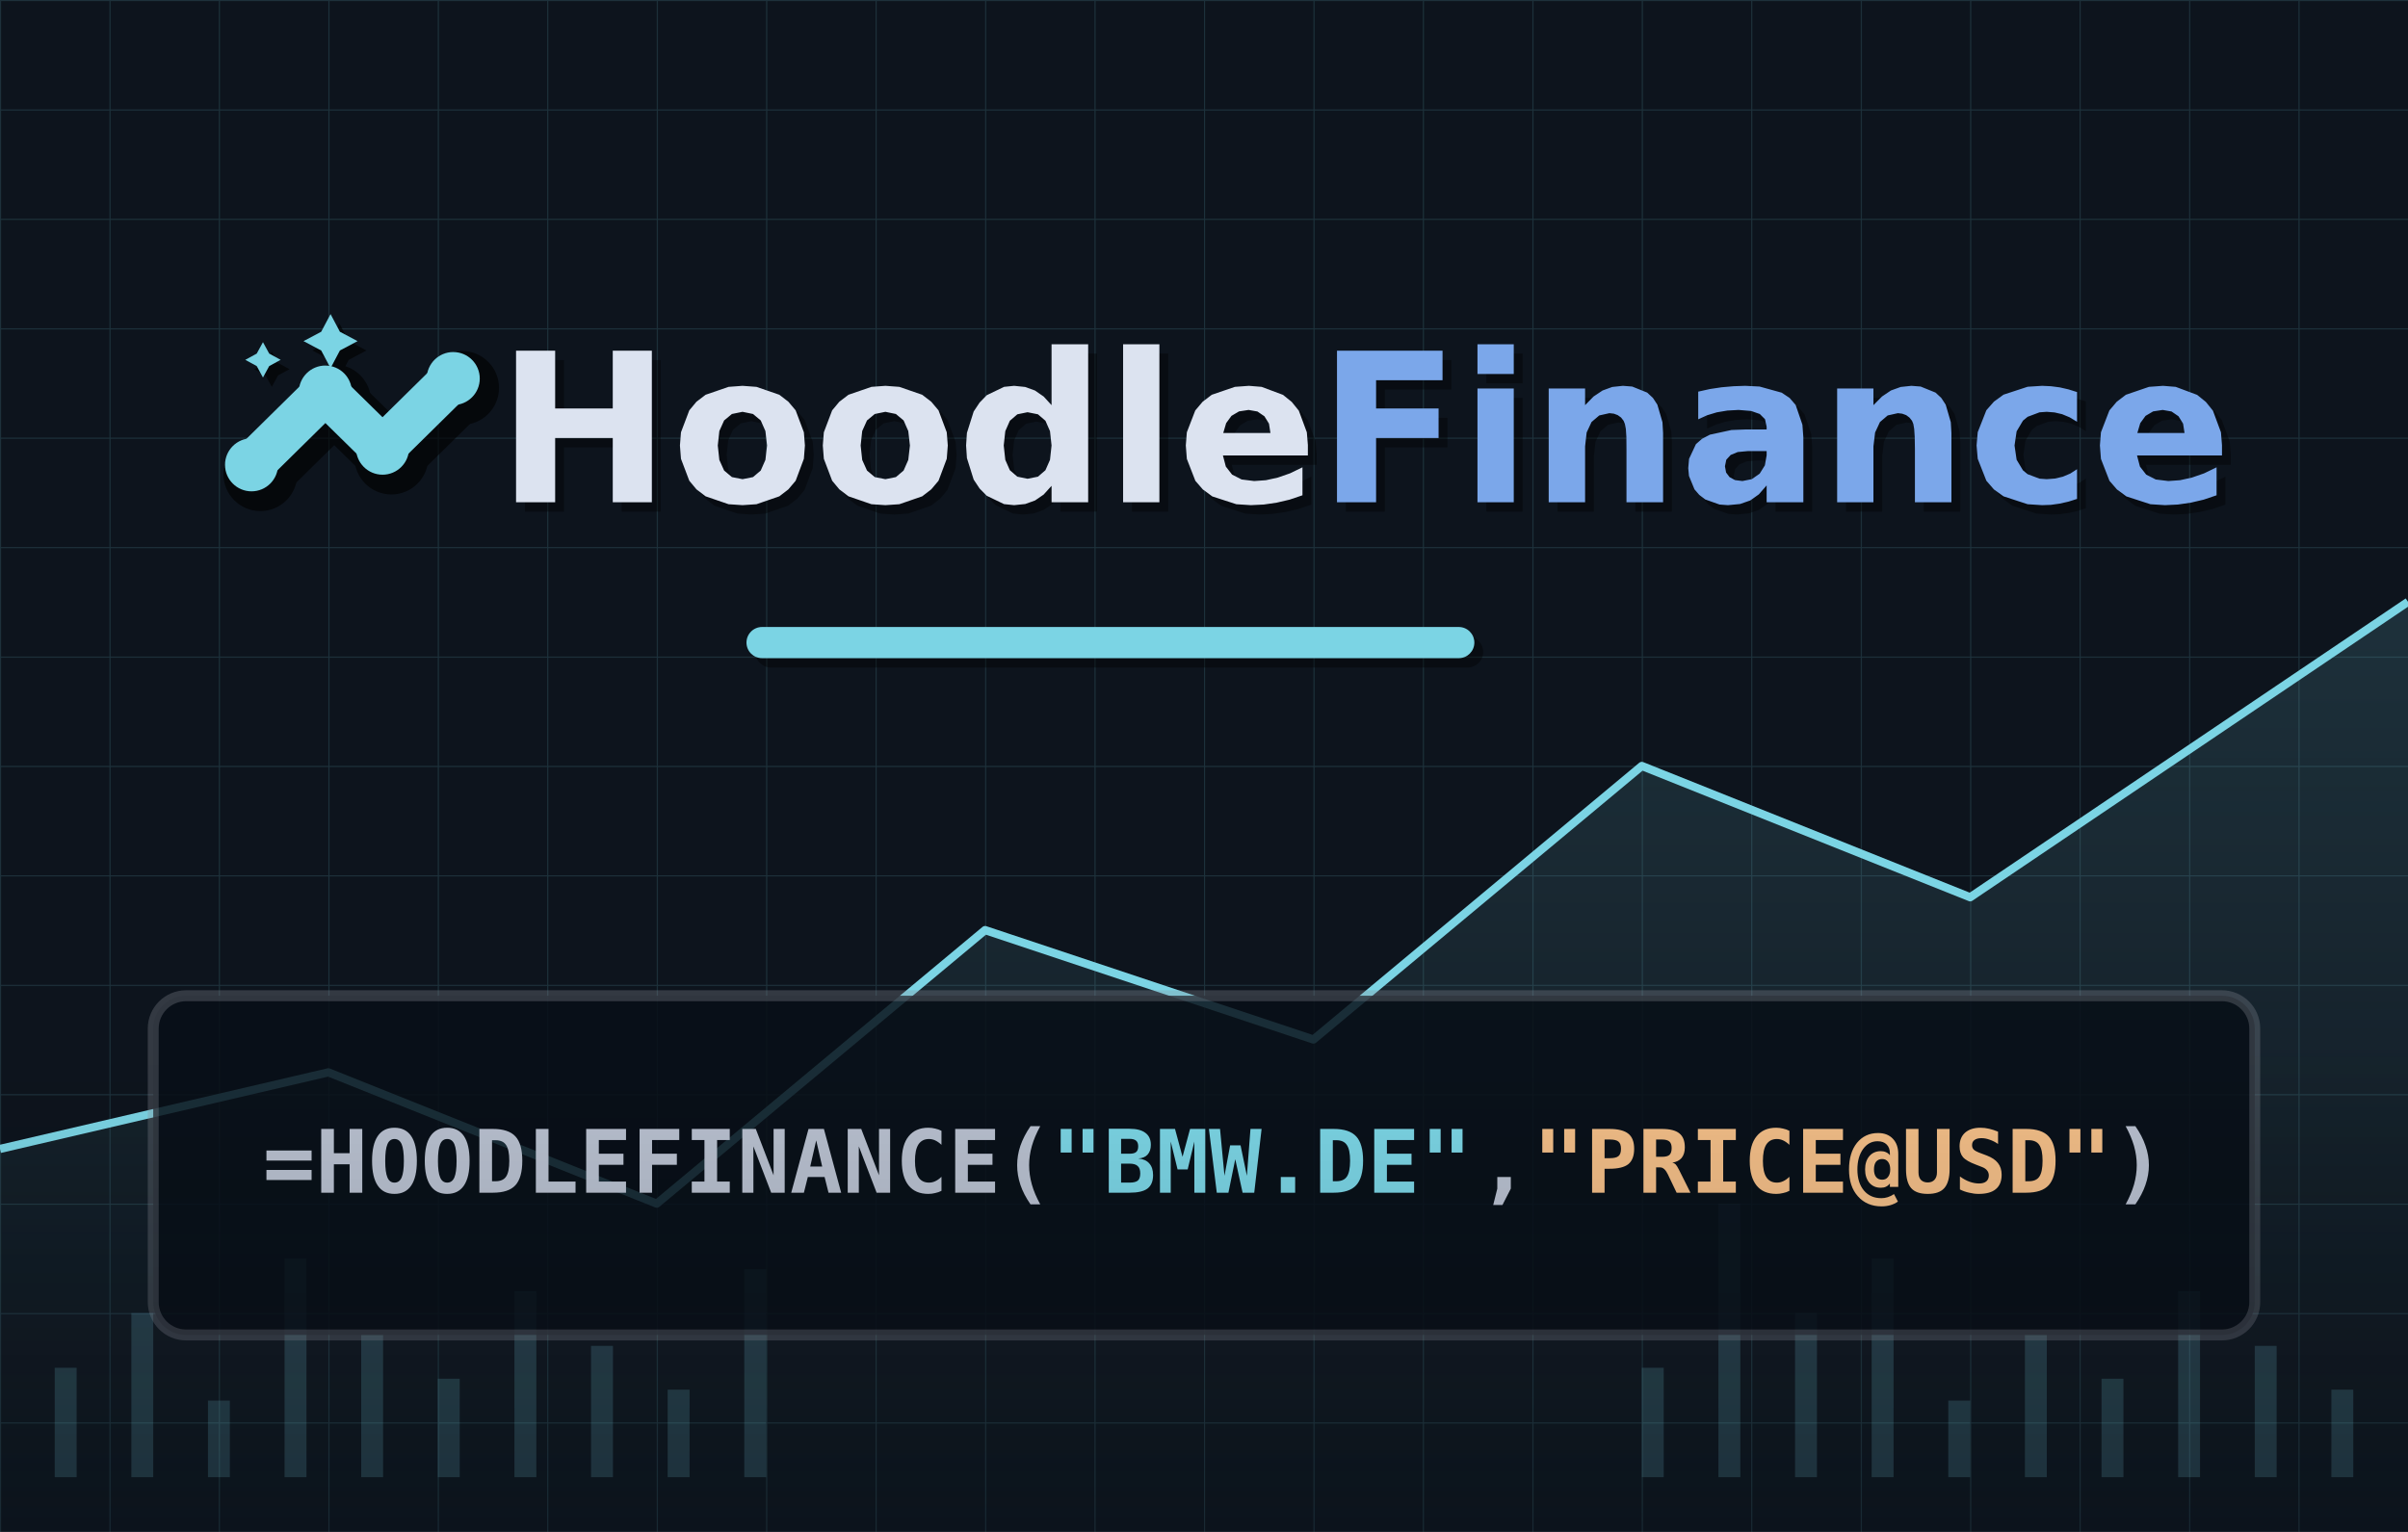
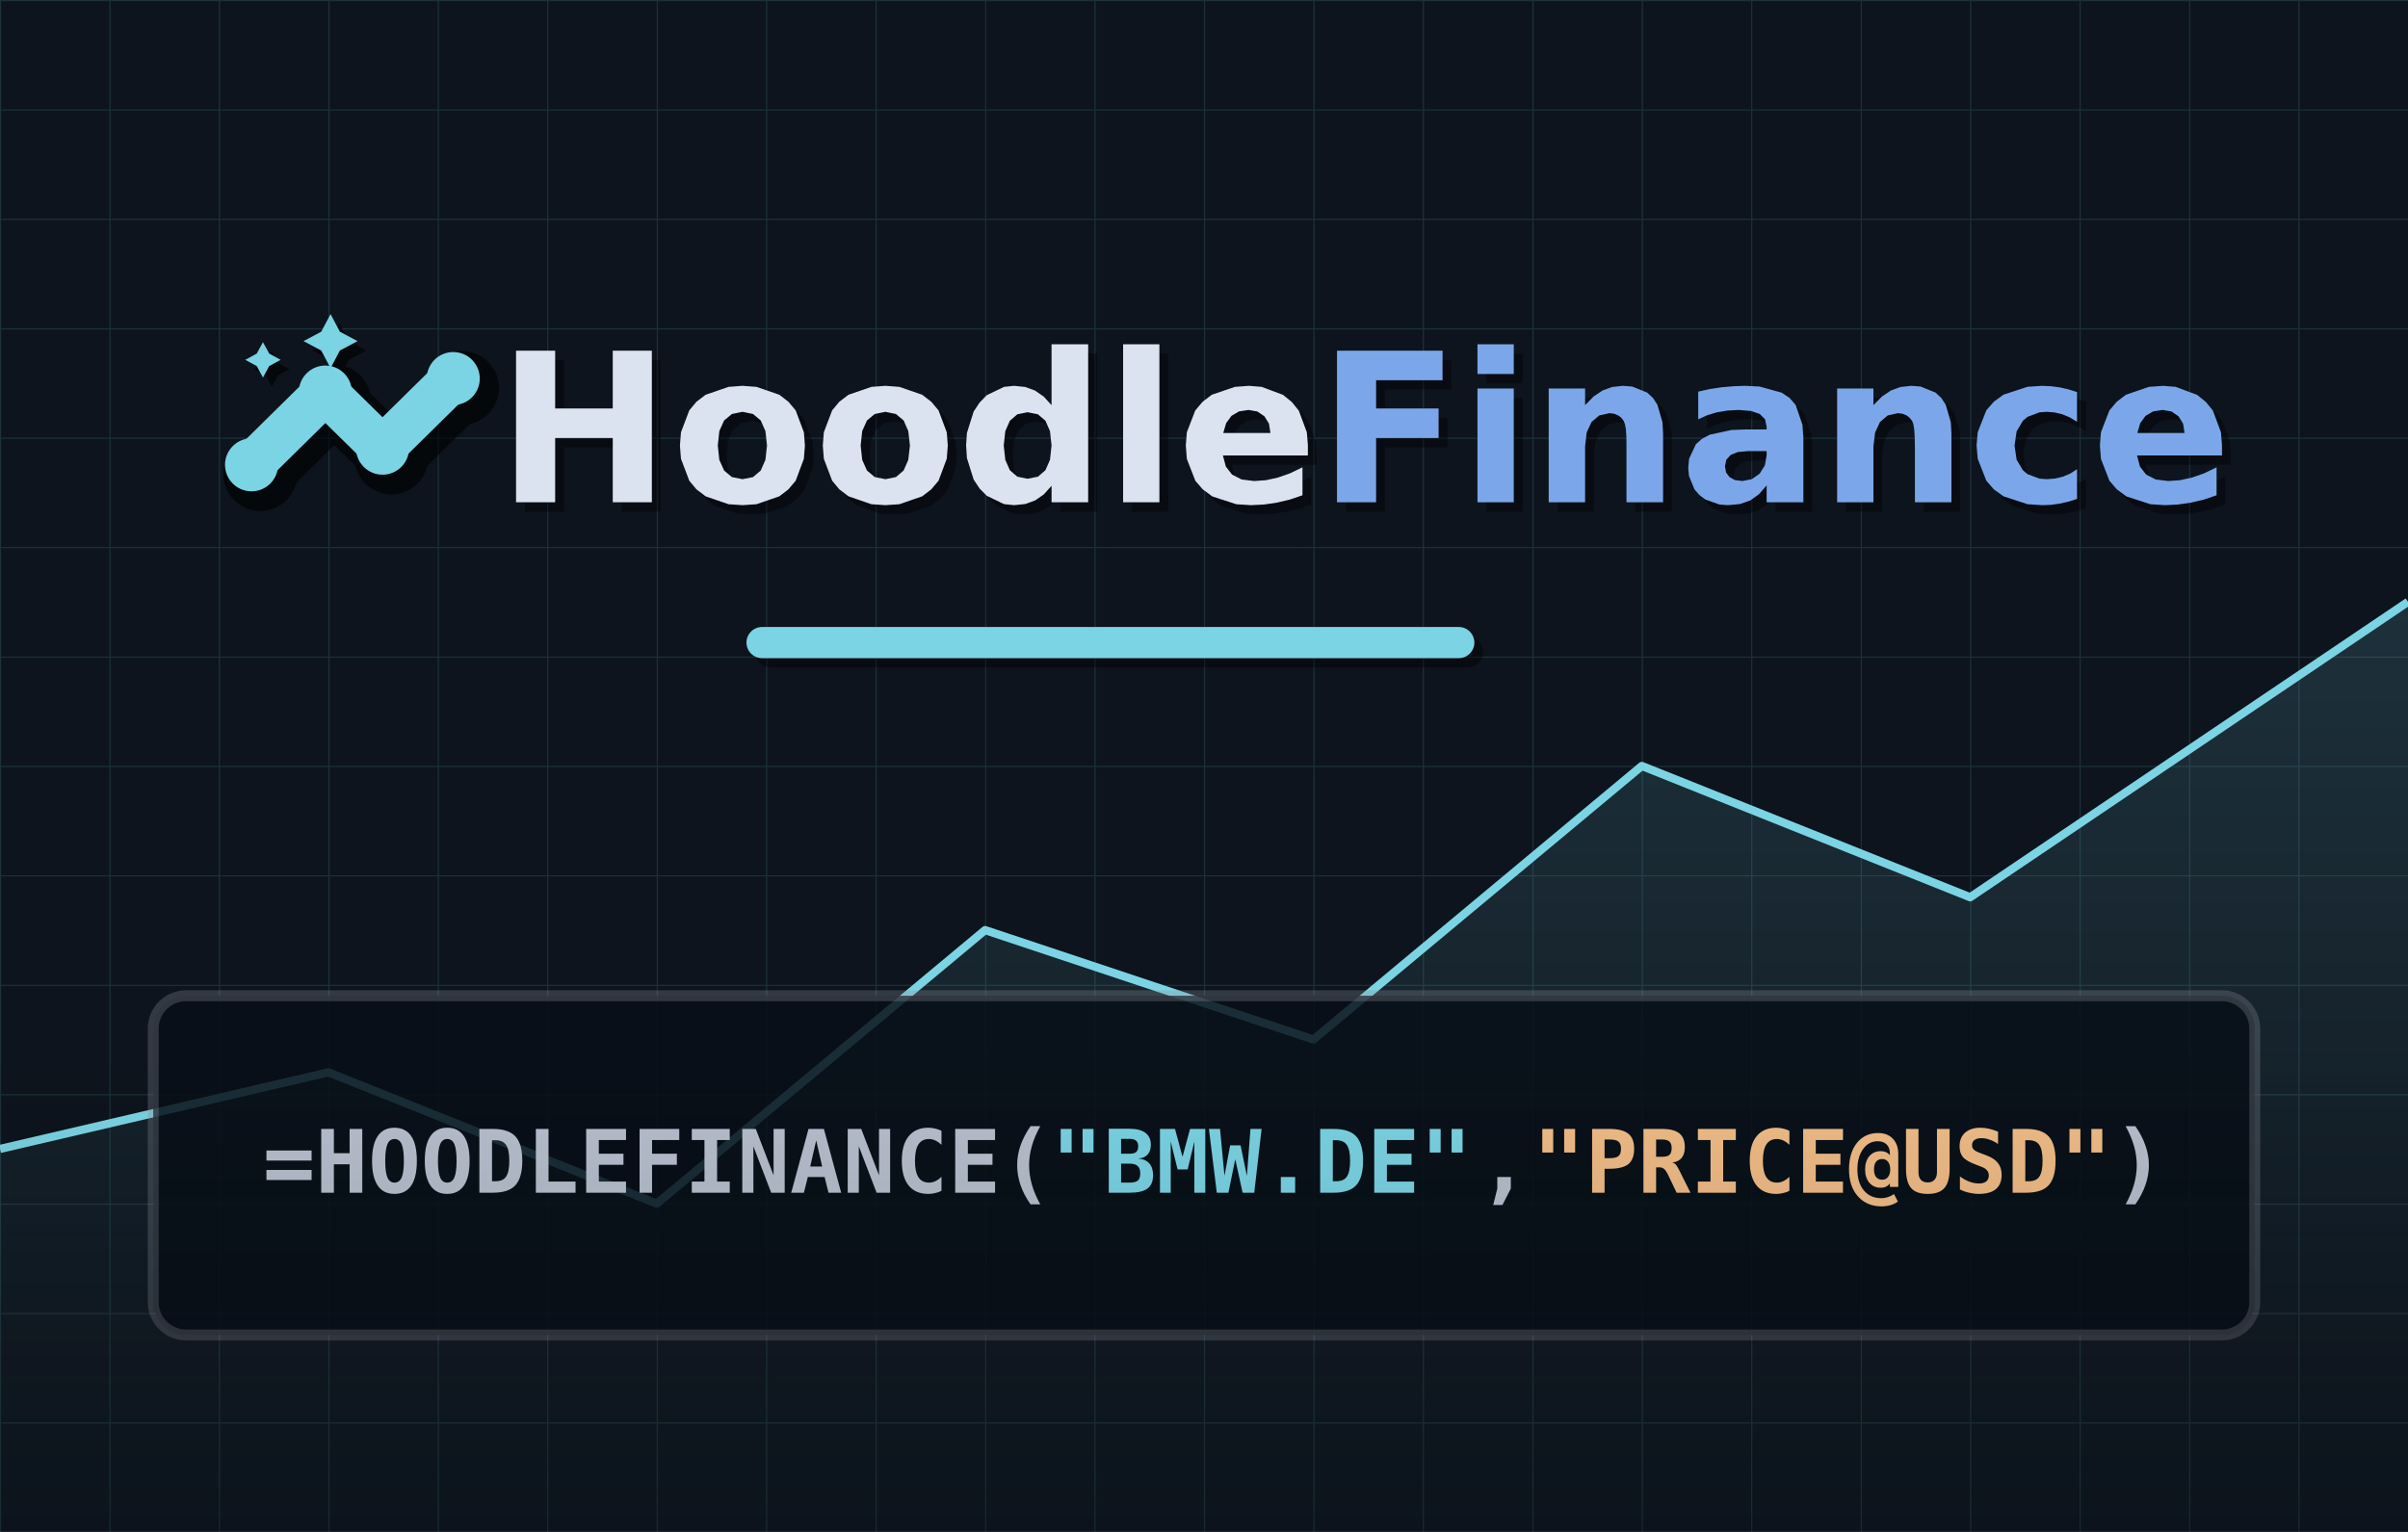
<svg xmlns="http://www.w3.org/2000/svg" width="220" height="140" viewBox="0 0 220 140" role="img" aria-label="HoodleFinance hero art">
  <defs>
    <style>
      .bg { fill: #0d141d; }
      .grid-stroke { stroke: #7bd4e4; }
      .secondary-fill { fill: #7bd4e4; }
      .secondary-stroke { stroke: #7bd4e4; }
      .tertiary-fill { fill: #f1bd87; }
      .text-fill { fill: #dce3f0; }
      .finance-fill { fill: #7ba7ea; }
      .muted-fill { fill: rgba(220, 227, 240, 0.72); }
      .shadow-fill { fill: rgba(0, 0, 0, 0.62); }
      .box-fill { fill: rgba(8, 15, 23, 0.84); }
      .box-stroke { stroke: rgba(141, 145, 153, 0.30); }
    </style>
    <pattern id="grid" width="10" height="10" patternUnits="userSpaceOnUse">
      <path d="M10 0H0V10" fill="none" class="grid-stroke" stroke-width="0.2" opacity="0.15" />
    </pattern>
    <linearGradient id="chartFill" x1="0" y1="0" x2="0" y2="1">
      <stop offset="0%" stop-color="#7bd4e4" stop-opacity="0.15" />
      <stop offset="100%" stop-color="#7bd4e4" stop-opacity="0" />
    </linearGradient>
    <linearGradient id="depthFade" x1="0" y1="0" x2="0" y2="1">
      <stop offset="0%" stop-color="#000000" stop-opacity="0" />
      <stop offset="68%" stop-color="#000000" stop-opacity="0" />
      <stop offset="100%" stop-color="#080f17" stop-opacity="0.22" />
    </linearGradient>
  </defs>
  <rect width="220" height="140" class="bg" />
  <rect width="220" height="140" fill="url(#grid)" />
-   <g class="secondary-fill" opacity="0.2">
-     <rect x="5" y="125" width="2" height="10" />
-     <rect x="12" y="120" width="2" height="15" />
-     <rect x="19" y="128" width="2" height="7" />
-     <rect x="26" y="115" width="2" height="20" />
-     <rect x="33" y="122" width="2" height="13" />
-     <rect x="40" y="126" width="2" height="9" />
-     <rect x="47" y="118" width="2" height="17" />
-     <rect x="54" y="123" width="2" height="12" />
-     <rect x="61" y="127" width="2" height="8" />
-     <rect x="68" y="116" width="2" height="19" />
-     <rect x="150" y="125" width="2" height="10" />
-     <rect x="157" y="110" width="2" height="25" />
-     <rect x="164" y="120" width="2" height="15" />
-     <rect x="171" y="115" width="2" height="20" />
-     <rect x="178" y="128" width="2" height="7" />
-     <rect x="185" y="122" width="2" height="13" />
-     <rect x="192" y="126" width="2" height="9" />
-     <rect x="199" y="118" width="2" height="17" />
-     <rect x="206" y="123" width="2" height="12" />
-     <rect x="213" y="127" width="2" height="8" />
-   </g>
  <path d="M0 105L30 98L60 110L90 85L120 95L150 70L180 82L220 55V140H0Z" fill="url(#chartFill)" />
  <path d="M0 105L30 98L60 110L90 85L120 95L150 70L180 82L220 55" fill="none" class="secondary-stroke" stroke-width="0.75" stroke-linejoin="round" />
  <g transform="translate(110 44) scale(0.95) translate(-110 -44)">
    <g transform="translate(0.85 0.9)" opacity="0.62">
      <g transform="translate(15.8 29.3)">
        <path d="M2.6 13.1 L9.7 6.1 L15.2 11.5 L22.0 4.8" fill="none" stroke="#000000" stroke-width="6.0" stroke-linecap="round" stroke-linejoin="round" />
        <circle cx="2.6" cy="13.1" r="3.55" fill="#000000" />
        <circle cx="9.7" cy="6.1" r="3.55" fill="#000000" />
        <circle cx="15.2" cy="11.5" r="3.55" fill="#000000" />
        <circle cx="22.0" cy="4.8" r="3.55" fill="#000000" />
        <path d="M3.7 1.3 L4.3 2.4 L5.4 3.0 L4.3 3.6 L3.7 4.7 L3.1 3.6 L2.0 3.0 L3.1 2.4 Z" fill="#000000" />
        <path d="M10.2 -1.4 L11.1 0.3 L12.8 1.2 L11.1 2.1 L10.2 3.8 L9.3 2.1 L7.6 1.2 L9.3 0.3 Z" fill="#000000" />
      </g>
      <path d="M43.84,31.42 L47.60,31.42 L47.60,36.98 L53.14,36.98 L53.14,31.42 L56.90,31.42 L56.90,46.00 L53.14,46.00 L53.14,39.82 L47.60,39.82 L47.60,46.00 L43.84,46.00 L43.84,31.42 Z M65.62,37.30 L64.60,37.51 L63.85,38.13 L63.39,39.15 L63.24,40.54 L63.39,41.93 L63.85,42.95 L64.60,43.58 L65.62,43.78 L66.63,43.58 L67.37,42.95 L67.82,41.93 L67.98,40.54 L67.82,39.15 L67.37,38.13 L66.63,37.51 L65.62,37.30 Z M65.62,34.80 L66.96,34.90 L69.16,35.66 L70.03,36.33 L70.73,37.16 L71.52,39.27 L71.62,40.54 L71.52,41.82 L70.73,43.93 L70.03,44.76 L69.16,45.43 L66.96,46.19 L65.62,46.28 L64.28,46.19 L62.07,45.43 L61.19,44.76 L60.50,43.93 L59.70,41.82 L59.60,40.54 L59.70,39.27 L60.50,37.16 L61.19,36.33 L62.07,35.66 L64.28,34.90 L65.62,34.80 Z M79.36,37.30 L78.34,37.51 L77.59,38.13 L77.13,39.15 L76.98,40.54 L77.13,41.93 L77.59,42.95 L78.34,43.58 L79.36,43.78 L80.37,43.58 L81.11,42.95 L81.56,41.93 L81.72,40.54 L81.56,39.15 L81.11,38.13 L80.37,37.51 L79.36,37.30 Z M79.36,34.80 L80.70,34.90 L82.90,35.66 L83.77,36.33 L84.47,37.16 L85.26,39.27 L85.36,40.54 L85.26,41.82 L84.47,43.93 L83.77,44.76 L82.90,45.43 L80.70,46.19 L79.36,46.28 L78.02,46.19 L75.81,45.43 L74.93,44.76 L74.24,43.93 L73.44,41.82 L73.34,40.54 L73.44,39.27 L74.24,37.16 L74.93,36.33 L75.81,35.66 L78.02,34.90 L79.36,34.80 Z M95.34,36.66 L95.34,30.80 L98.86,30.80 L98.86,46.00 L95.34,46.00 L95.34,44.42 L94.58,45.26 L93.75,45.83 L92.81,46.17 L91.74,46.28 L90.77,46.18 L89.11,45.38 L88.42,44.68 L87.85,43.82 L87.20,41.75 L87.12,40.54 L87.20,39.33 L87.85,37.27 L88.42,36.41 L89.11,35.70 L90.77,34.90 L91.74,34.80 L92.80,34.91 L93.74,35.25 L94.58,35.83 L95.34,36.66 Z M93.03,43.74 L94.03,43.54 L94.75,42.92 L95.19,41.92 L95.34,40.54 L95.19,39.16 L94.75,38.16 L94.03,37.54 L93.03,37.34 L92.05,37.54 L91.33,38.16 L90.89,39.16 L90.74,40.54 L90.89,41.92 L91.33,42.92 L92.05,43.54 L93.03,43.74 Z M102.22,30.80 L105.71,30.80 L105.71,46.00 L102.22,46.00 L102.22,30.80 Z M119.99,40.50 L119.99,41.50 L111.82,41.50 L112.10,42.57 L112.70,43.34 L113.62,43.81 L114.83,43.96 L115.95,43.88 L117.09,43.63 L118.27,43.22 L119.47,42.64 L119.47,45.33 L118.23,45.75 L116.99,46.04 L115.75,46.22 L114.51,46.28 L113.11,46.19 L110.80,45.44 L109.89,44.77 L109.17,43.94 L108.35,41.83 L108.25,40.54 L108.35,39.27 L109.16,37.17 L109.87,36.33 L110.75,35.66 L112.97,34.90 L114.32,34.80 L115.54,34.90 L117.60,35.67 L118.44,36.35 L119.12,37.19 L119.89,39.27 L119.99,40.50 Z M116.39,39.34 L116.25,38.44 L115.81,37.73 L115.14,37.27 L114.29,37.12 L113.37,37.26 L112.64,37.69 L112.13,38.39 L111.85,39.34 L116.39,39.34 Z M122.79,31.42 L132.94,31.42 L132.94,34.26 L126.55,34.26 L126.55,36.98 L132.56,36.98 L132.56,39.82 L126.55,39.82 L126.55,46.00 L122.79,46.00 L122.79,31.42 Z M136.30,35.06 L139.79,35.06 L139.79,46.00 L136.30,46.00 L136.30,35.06 Z M136.30,30.80 L139.79,30.80 L139.79,33.66 L136.30,33.66 L136.30,30.80 Z M154.15,39.34 L154.15,46.00 L150.63,46.00 L150.63,44.92 L150.63,40.90 L150.62,39.71 L150.57,38.95 L150.48,38.48 L150.35,38.16 L150.11,37.85 L149.79,37.62 L149.42,37.48 L148.99,37.43 L148.01,37.65 L147.27,38.28 L146.80,39.29 L146.65,40.62 L146.65,46.00 L143.15,46.00 L143.15,35.06 L146.65,35.06 L146.65,36.66 L147.46,35.83 L148.33,35.25 L149.26,34.91 L150.29,34.80 L151.18,34.87 L152.62,35.45 L153.17,35.96 L153.60,36.61 L154.09,38.30 L154.15,39.34 Z M162.29,41.08 L161.33,41.17 L160.65,41.45 L160.23,41.91 L160.10,42.54 L160.21,43.14 L160.54,43.58 L161.07,43.87 L161.78,43.96 L162.68,43.78 L163.44,43.25 L163.94,42.45 L164.11,41.48 L164.11,41.08 L162.29,41.08 Z M167.64,39.76 L167.64,46.00 L164.11,46.00 L164.11,44.38 L163.36,45.24 L162.53,45.83 L161.55,46.17 L160.39,46.28 L159.58,46.22 L158.20,45.73 L157.63,45.29 L157.17,44.76 L156.64,43.47 L156.57,42.72 L156.65,41.82 L157.31,40.41 L157.89,39.90 L158.65,39.50 L160.73,39.05 L162.05,39.00 L164.11,39.00 L164.11,38.73 L163.95,38.01 L163.45,37.51 L162.62,37.22 L161.41,37.12 L160.33,37.18 L159.32,37.35 L158.39,37.63 L157.53,38.02 L157.53,35.36 L158.65,35.11 L159.78,34.94 L160.92,34.84 L162.05,34.80 L163.43,34.87 L165.56,35.46 L166.32,35.97 L166.90,36.64 L167.55,38.54 L167.64,39.76 Z M181.88,39.34 L181.88,46.00 L178.37,46.00 L178.37,44.92 L178.37,40.90 L178.35,39.71 L178.30,38.95 L178.22,38.48 L178.09,38.16 L177.84,37.85 L177.53,37.62 L177.15,37.48 L176.73,37.43 L175.75,37.65 L175.01,38.28 L174.54,39.29 L174.38,40.62 L174.38,46.00 L170.89,46.00 L170.89,35.06 L174.38,35.06 L174.38,36.66 L175.20,35.83 L176.06,35.25 L177.00,34.91 L178.03,34.80 L178.92,34.87 L180.35,35.45 L180.90,35.96 L181.33,36.61 L181.82,38.30 L181.88,39.34 Z M193.96,35.40 L193.96,38.26 L193.25,37.83 L192.53,37.53 L191.80,37.36 L191.04,37.30 L190.35,37.35 L189.21,37.78 L188.76,38.15 L188.15,39.18 L187.95,40.54 L188.15,41.91 L188.76,42.93 L189.21,43.30 L190.35,43.73 L191.04,43.78 L191.84,43.72 L192.60,43.54 L193.31,43.24 L193.96,42.82 L193.96,45.68 L193.14,45.94 L192.30,46.13 L191.45,46.25 L190.60,46.28 L189.21,46.19 L186.89,45.43 L185.97,44.77 L185.24,43.93 L184.41,41.82 L184.30,40.54 L184.41,39.26 L185.24,37.15 L185.97,36.32 L186.89,35.65 L189.21,34.89 L190.60,34.80 L191.46,34.84 L192.30,34.95 L193.13,35.14 L193.96,35.40 Z M207.90,40.50 L207.90,41.50 L199.73,41.50 L200.01,42.57 L200.61,43.34 L201.53,43.81 L202.74,43.96 L203.86,43.88 L205.00,43.63 L206.18,43.22 L207.38,42.64 L207.38,45.33 L206.14,45.75 L204.90,46.04 L203.66,46.22 L202.42,46.28 L201.02,46.19 L198.71,45.44 L197.80,44.77 L197.08,43.94 L196.26,41.83 L196.16,40.54 L196.26,39.27 L197.07,37.17 L197.78,36.33 L198.66,35.66 L200.88,34.90 L202.23,34.80 L203.45,34.90 L205.51,35.67 L206.35,36.35 L207.03,37.19 L207.80,39.27 L207.90,40.50 Z M204.30,39.34 L204.16,38.44 L203.72,37.73 L203.05,37.27 L202.20,37.12 L201.28,37.26 L200.55,37.69 L200.04,38.39 L199.76,39.34 L204.30,39.34 Z" class="shadow-fill" fill-rule="evenodd" />
      <rect x="66" y="58" width="70" height="3" rx="1.5" ry="1.5" class="shadow-fill" />
    </g>
    <g transform="translate(15.8 29.3)">
      <path d="M2.6 13.1 L9.7 6.1 L15.2 11.5 L22.0 4.8" fill="none" class="secondary-stroke" stroke-width="4.25" stroke-linecap="round" stroke-linejoin="round" />
      <circle cx="2.6" cy="13.1" r="2.55" class="secondary-fill" />
      <circle cx="9.7" cy="6.1" r="2.55" class="secondary-fill" />
      <circle cx="15.2" cy="11.5" r="2.55" class="secondary-fill" />
      <circle cx="22.0" cy="4.8" r="2.55" class="secondary-fill" />
      <path d="M3.7 1.3 L4.3 2.4 L5.4 3.0 L4.3 3.6 L3.7 4.7 L3.1 3.6 L2.0 3.0 L3.1 2.4 Z" class="secondary-fill" />
      <path d="M10.2 -1.4 L11.1 0.3 L12.8 1.2 L11.1 2.1 L10.2 3.8 L9.3 2.1 L7.6 1.2 L9.3 0.3 Z" class="secondary-fill" />
    </g>
    <path d="M43.84,31.42 L47.60,31.42 L47.60,36.98 L53.14,36.98 L53.14,31.42 L56.90,31.42 L56.90,46.00 L53.14,46.00 L53.14,39.82 L47.60,39.82 L47.60,46.00 L43.84,46.00 L43.84,31.42 Z M65.62,37.30 L64.60,37.51 L63.85,38.13 L63.39,39.15 L63.24,40.54 L63.39,41.93 L63.85,42.95 L64.60,43.58 L65.62,43.78 L66.63,43.58 L67.37,42.95 L67.82,41.93 L67.98,40.54 L67.82,39.15 L67.37,38.13 L66.63,37.51 L65.62,37.30 Z M65.62,34.80 L66.96,34.90 L69.16,35.66 L70.03,36.33 L70.73,37.16 L71.52,39.27 L71.62,40.54 L71.52,41.82 L70.73,43.93 L70.03,44.76 L69.16,45.43 L66.96,46.19 L65.62,46.28 L64.28,46.19 L62.07,45.43 L61.19,44.76 L60.50,43.93 L59.70,41.82 L59.60,40.54 L59.70,39.27 L60.50,37.16 L61.19,36.33 L62.07,35.66 L64.28,34.90 L65.62,34.80 Z M79.36,37.30 L78.34,37.51 L77.59,38.13 L77.13,39.15 L76.98,40.54 L77.13,41.93 L77.59,42.95 L78.34,43.58 L79.36,43.78 L80.37,43.58 L81.11,42.95 L81.56,41.93 L81.72,40.54 L81.56,39.15 L81.11,38.13 L80.37,37.51 L79.36,37.30 Z M79.36,34.80 L80.70,34.90 L82.90,35.66 L83.77,36.33 L84.47,37.16 L85.26,39.27 L85.36,40.54 L85.26,41.82 L84.47,43.93 L83.77,44.76 L82.90,45.43 L80.70,46.19 L79.36,46.28 L78.02,46.19 L75.81,45.43 L74.93,44.76 L74.24,43.93 L73.44,41.82 L73.34,40.54 L73.44,39.27 L74.24,37.16 L74.93,36.33 L75.81,35.66 L78.02,34.90 L79.36,34.80 Z M95.34,36.66 L95.34,30.80 L98.86,30.80 L98.86,46.00 L95.34,46.00 L95.34,44.42 L94.58,45.26 L93.75,45.83 L92.81,46.17 L91.74,46.28 L90.77,46.18 L89.11,45.38 L88.42,44.68 L87.85,43.82 L87.20,41.75 L87.12,40.54 L87.20,39.33 L87.85,37.27 L88.42,36.41 L89.11,35.70 L90.77,34.90 L91.74,34.80 L92.80,34.91 L93.74,35.25 L94.58,35.83 L95.34,36.66 Z M93.03,43.74 L94.03,43.54 L94.75,42.92 L95.19,41.92 L95.34,40.54 L95.19,39.16 L94.75,38.16 L94.03,37.54 L93.03,37.34 L92.05,37.54 L91.33,38.16 L90.89,39.16 L90.74,40.54 L90.89,41.92 L91.33,42.92 L92.05,43.54 L93.03,43.74 Z M102.22,30.80 L105.71,30.80 L105.71,46.00 L102.22,46.00 L102.22,30.80 Z M119.99,40.50 L119.99,41.50 L111.82,41.50 L112.10,42.57 L112.70,43.34 L113.62,43.81 L114.83,43.96 L115.95,43.88 L117.09,43.63 L118.27,43.22 L119.47,42.64 L119.47,45.33 L118.23,45.75 L116.99,46.04 L115.75,46.22 L114.51,46.28 L113.11,46.19 L110.80,45.44 L109.89,44.77 L109.17,43.94 L108.35,41.83 L108.25,40.54 L108.35,39.27 L109.16,37.17 L109.87,36.33 L110.75,35.66 L112.97,34.90 L114.32,34.80 L115.54,34.90 L117.60,35.67 L118.44,36.35 L119.12,37.19 L119.89,39.27 L119.99,40.50 Z M116.39,39.34 L116.25,38.44 L115.81,37.73 L115.14,37.27 L114.29,37.12 L113.37,37.26 L112.64,37.69 L112.13,38.39 L111.85,39.34 L116.39,39.34 Z" class="text-fill" fill-rule="evenodd" />
    <path d="M122.79,31.42 L132.94,31.42 L132.94,34.26 L126.55,34.26 L126.55,36.98 L132.56,36.98 L132.56,39.82 L126.55,39.82 L126.55,46.00 L122.79,46.00 L122.79,31.42 Z M136.30,35.06 L139.79,35.06 L139.79,46.00 L136.30,46.00 L136.30,35.06 Z M136.30,30.80 L139.79,30.80 L139.79,33.66 L136.30,33.66 L136.30,30.80 Z M154.15,39.34 L154.15,46.00 L150.63,46.00 L150.63,44.92 L150.63,40.90 L150.62,39.71 L150.57,38.95 L150.48,38.48 L150.35,38.16 L150.11,37.85 L149.79,37.62 L149.42,37.48 L148.99,37.43 L148.01,37.65 L147.27,38.28 L146.80,39.29 L146.65,40.62 L146.65,46.00 L143.15,46.00 L143.15,35.06 L146.65,35.06 L146.65,36.66 L147.46,35.83 L148.33,35.25 L149.26,34.91 L150.29,34.80 L151.18,34.87 L152.62,35.45 L153.17,35.96 L153.60,36.61 L154.09,38.30 L154.15,39.34 Z M162.29,41.08 L161.33,41.17 L160.65,41.45 L160.23,41.91 L160.10,42.54 L160.21,43.14 L160.54,43.58 L161.07,43.87 L161.78,43.96 L162.68,43.78 L163.44,43.25 L163.94,42.45 L164.11,41.48 L164.11,41.08 L162.29,41.08 Z M167.64,39.76 L167.64,46.00 L164.11,46.00 L164.11,44.38 L163.36,45.24 L162.53,45.83 L161.55,46.17 L160.39,46.28 L159.58,46.22 L158.20,45.73 L157.63,45.29 L157.17,44.76 L156.64,43.47 L156.57,42.72 L156.65,41.82 L157.31,40.41 L157.89,39.90 L158.65,39.50 L160.73,39.05 L162.05,39.00 L164.11,39.00 L164.11,38.73 L163.95,38.01 L163.45,37.51 L162.62,37.22 L161.41,37.12 L160.33,37.18 L159.32,37.35 L158.39,37.63 L157.53,38.02 L157.53,35.36 L158.65,35.11 L159.78,34.94 L160.92,34.84 L162.05,34.80 L163.43,34.87 L165.56,35.46 L166.32,35.97 L166.90,36.64 L167.55,38.54 L167.64,39.76 Z M181.88,39.34 L181.88,46.00 L178.37,46.00 L178.37,44.92 L178.37,40.90 L178.35,39.71 L178.30,38.95 L178.22,38.48 L178.09,38.16 L177.84,37.85 L177.53,37.62 L177.15,37.48 L176.73,37.43 L175.75,37.65 L175.01,38.28 L174.54,39.29 L174.38,40.62 L174.38,46.00 L170.89,46.00 L170.89,35.06 L174.38,35.06 L174.38,36.66 L175.20,35.83 L176.06,35.25 L177.00,34.91 L178.03,34.80 L178.92,34.87 L180.35,35.45 L180.90,35.96 L181.33,36.61 L181.82,38.30 L181.88,39.34 Z M193.96,35.40 L193.96,38.26 L193.25,37.83 L192.53,37.53 L191.80,37.36 L191.04,37.30 L190.35,37.35 L189.21,37.78 L188.76,38.15 L188.15,39.18 L187.95,40.54 L188.15,41.91 L188.76,42.93 L189.21,43.30 L190.35,43.73 L191.04,43.78 L191.84,43.72 L192.60,43.54 L193.31,43.24 L193.96,42.82 L193.96,45.68 L193.14,45.94 L192.30,46.13 L191.45,46.25 L190.60,46.28 L189.21,46.19 L186.89,45.43 L185.97,44.77 L185.24,43.93 L184.41,41.82 L184.30,40.54 L184.41,39.26 L185.24,37.15 L185.97,36.32 L186.89,35.65 L189.21,34.89 L190.60,34.80 L191.46,34.84 L192.30,34.95 L193.13,35.14 L193.96,35.40 Z M207.90,40.50 L207.90,41.50 L199.73,41.50 L200.01,42.57 L200.61,43.34 L201.53,43.81 L202.74,43.96 L203.86,43.88 L205.00,43.63 L206.18,43.22 L207.38,42.64 L207.38,45.33 L206.14,45.75 L204.90,46.04 L203.66,46.22 L202.42,46.28 L201.02,46.19 L198.71,45.44 L197.80,44.77 L197.08,43.94 L196.26,41.83 L196.16,40.54 L196.26,39.27 L197.07,37.17 L197.78,36.33 L198.66,35.66 L200.88,34.90 L202.23,34.80 L203.45,34.90 L205.51,35.67 L206.35,36.35 L207.03,37.19 L207.80,39.27 L207.90,40.50 Z M204.30,39.34 L204.16,38.44 L203.72,37.73 L203.05,37.27 L202.20,37.12 L201.28,37.26 L200.55,37.69 L200.04,38.39 L199.76,39.34 L204.30,39.34 Z" class="finance-fill" fill-rule="evenodd" />
    <rect x="66" y="58" width="70" height="3" rx="1.5" ry="1.5" class="secondary-fill" />
  </g>
  <g id="formula-block">
    <rect x="14" y="91" width="192" height="31" rx="3" ry="3" class="box-fill box-stroke" />
    <g font-family="DejaVu Sans Mono, monospace" font-size="8" font-weight="700" text-rendering="optimizeLegibility">
      <text x="24" y="109" fill="#b8c0cf">=HOODLEFINANCE(</text>
      <text x="96" y="109" fill="#7bd4e4">"BMW.DE"</text>
      <text x="135" y="109" fill="#b8c0cf">,</text>
      <text x="140" y="109" fill="#f1bd87">"PRICE@USD"</text>
      <text x="193" y="109" fill="#b8c0cf">)</text>
    </g>
  </g>
  <rect width="220" height="140" fill="url(#depthFade)" />
</svg>
